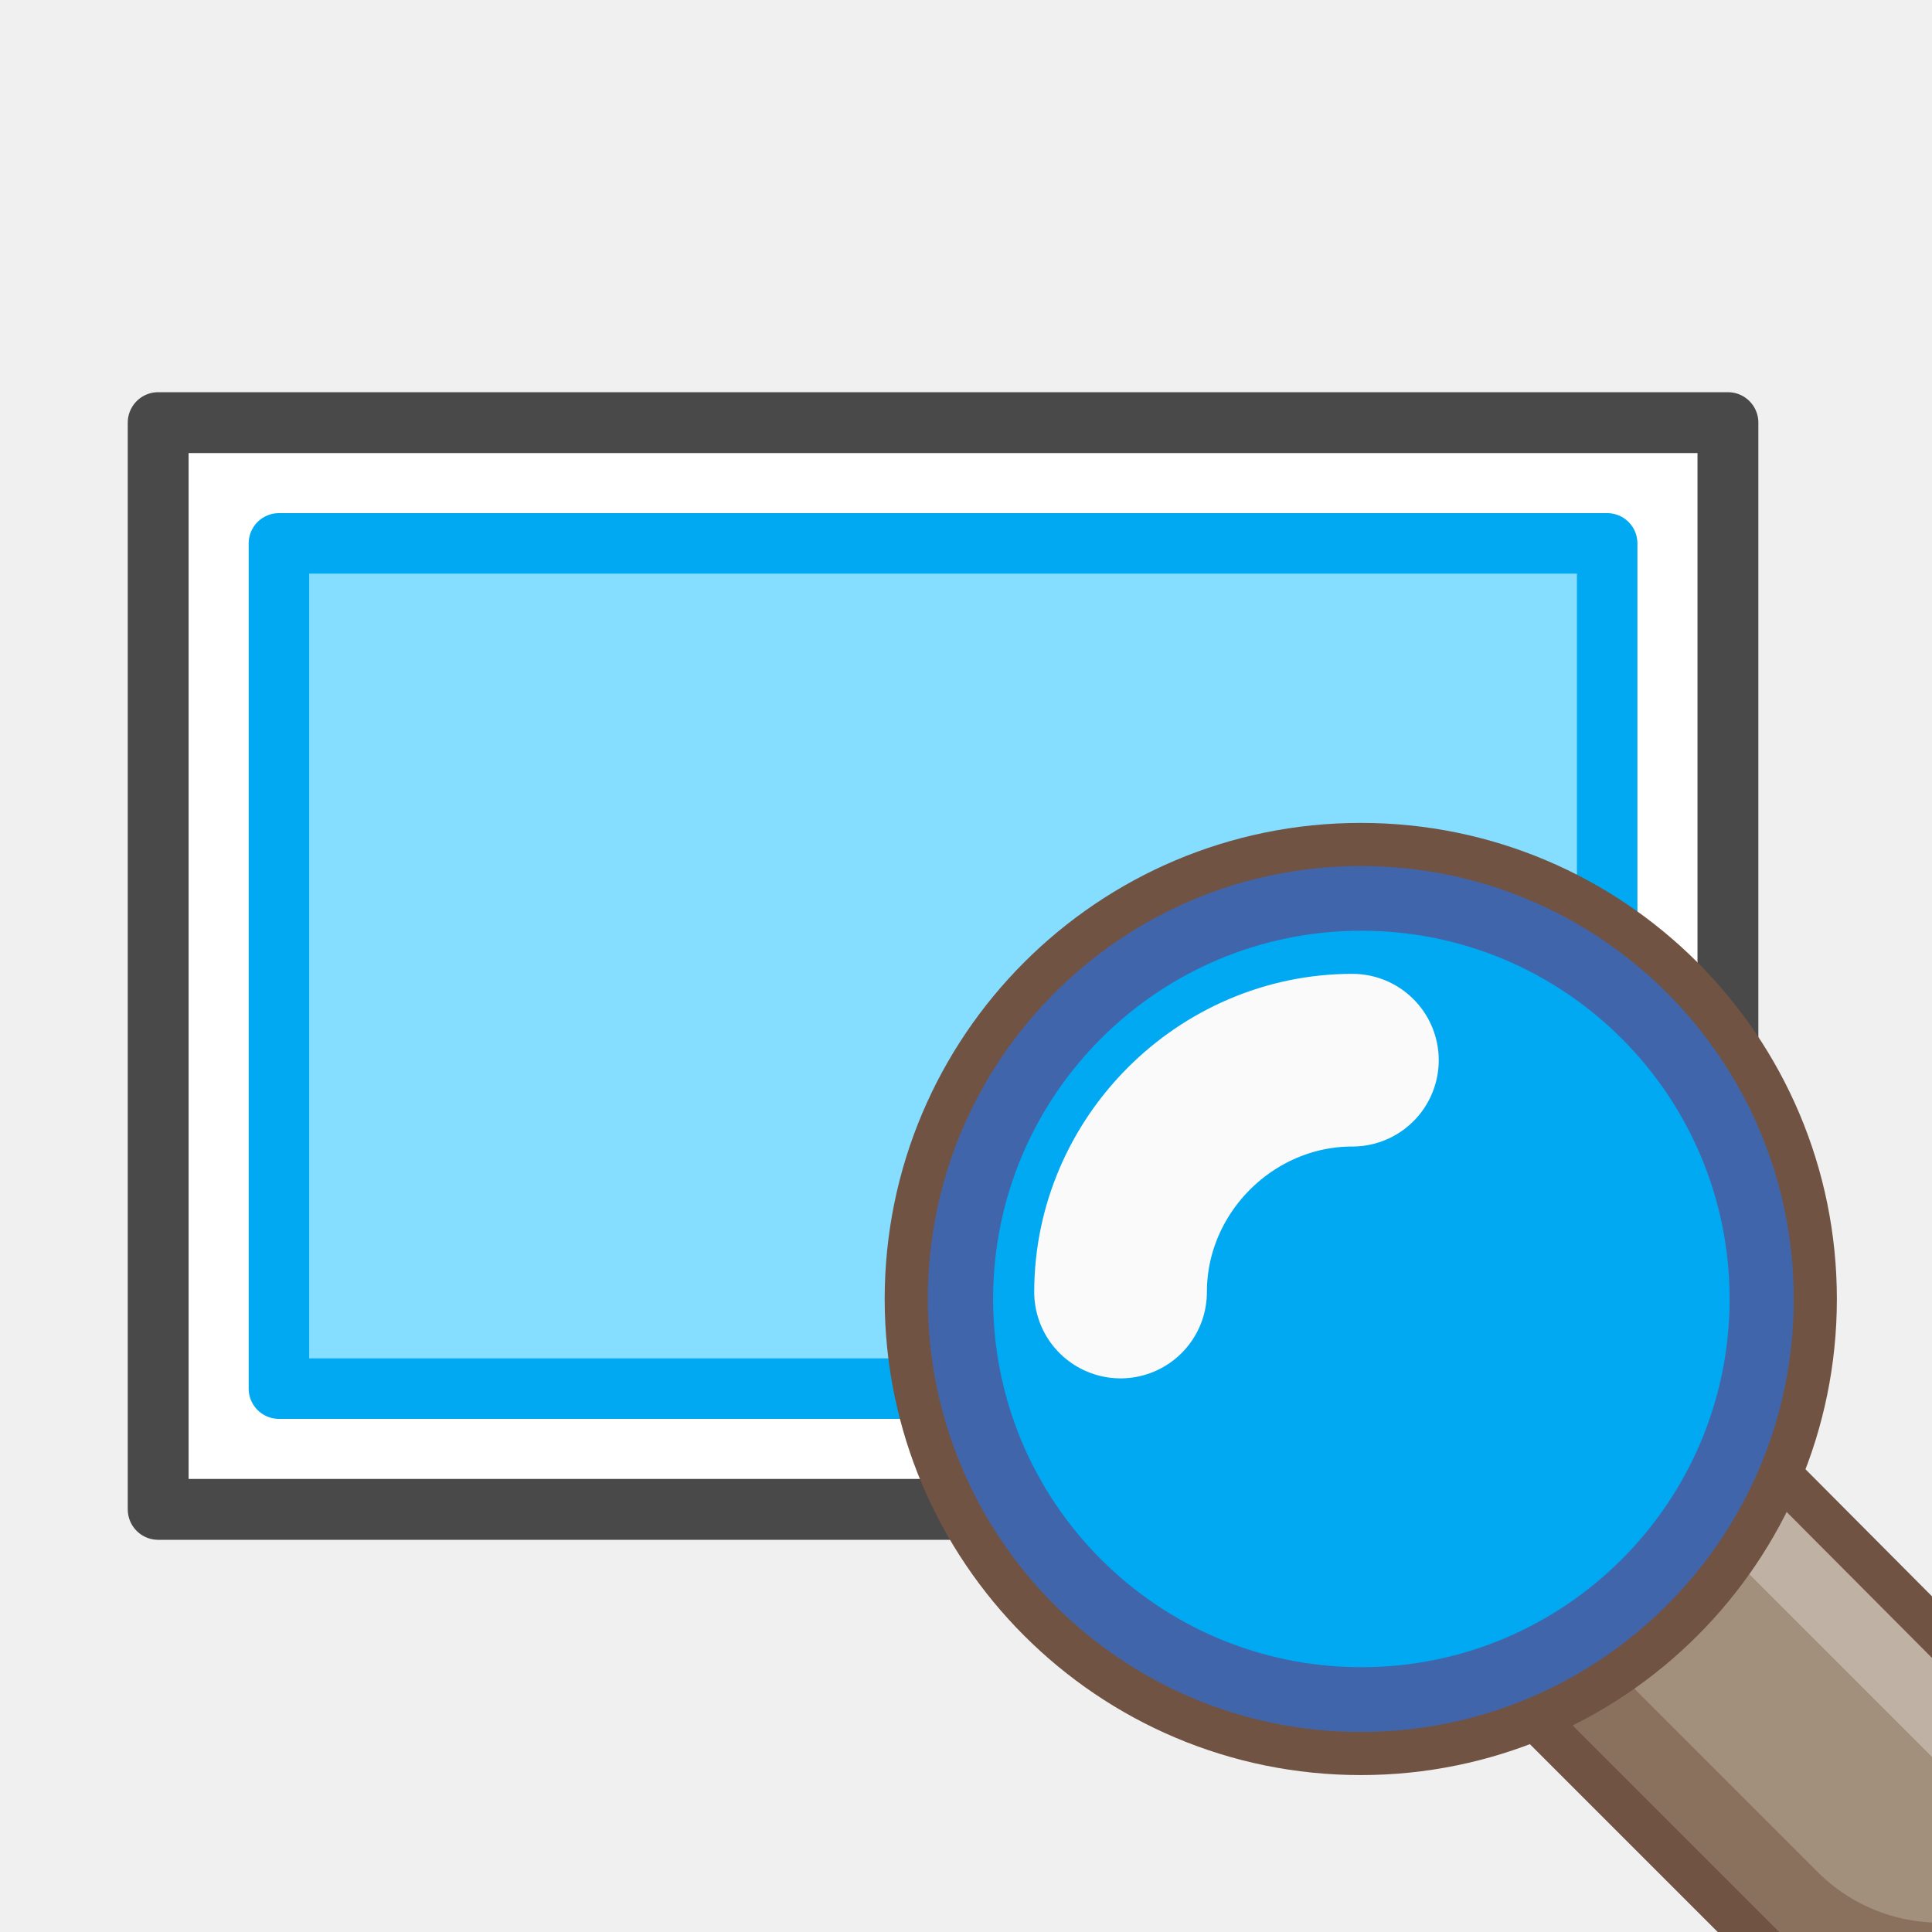
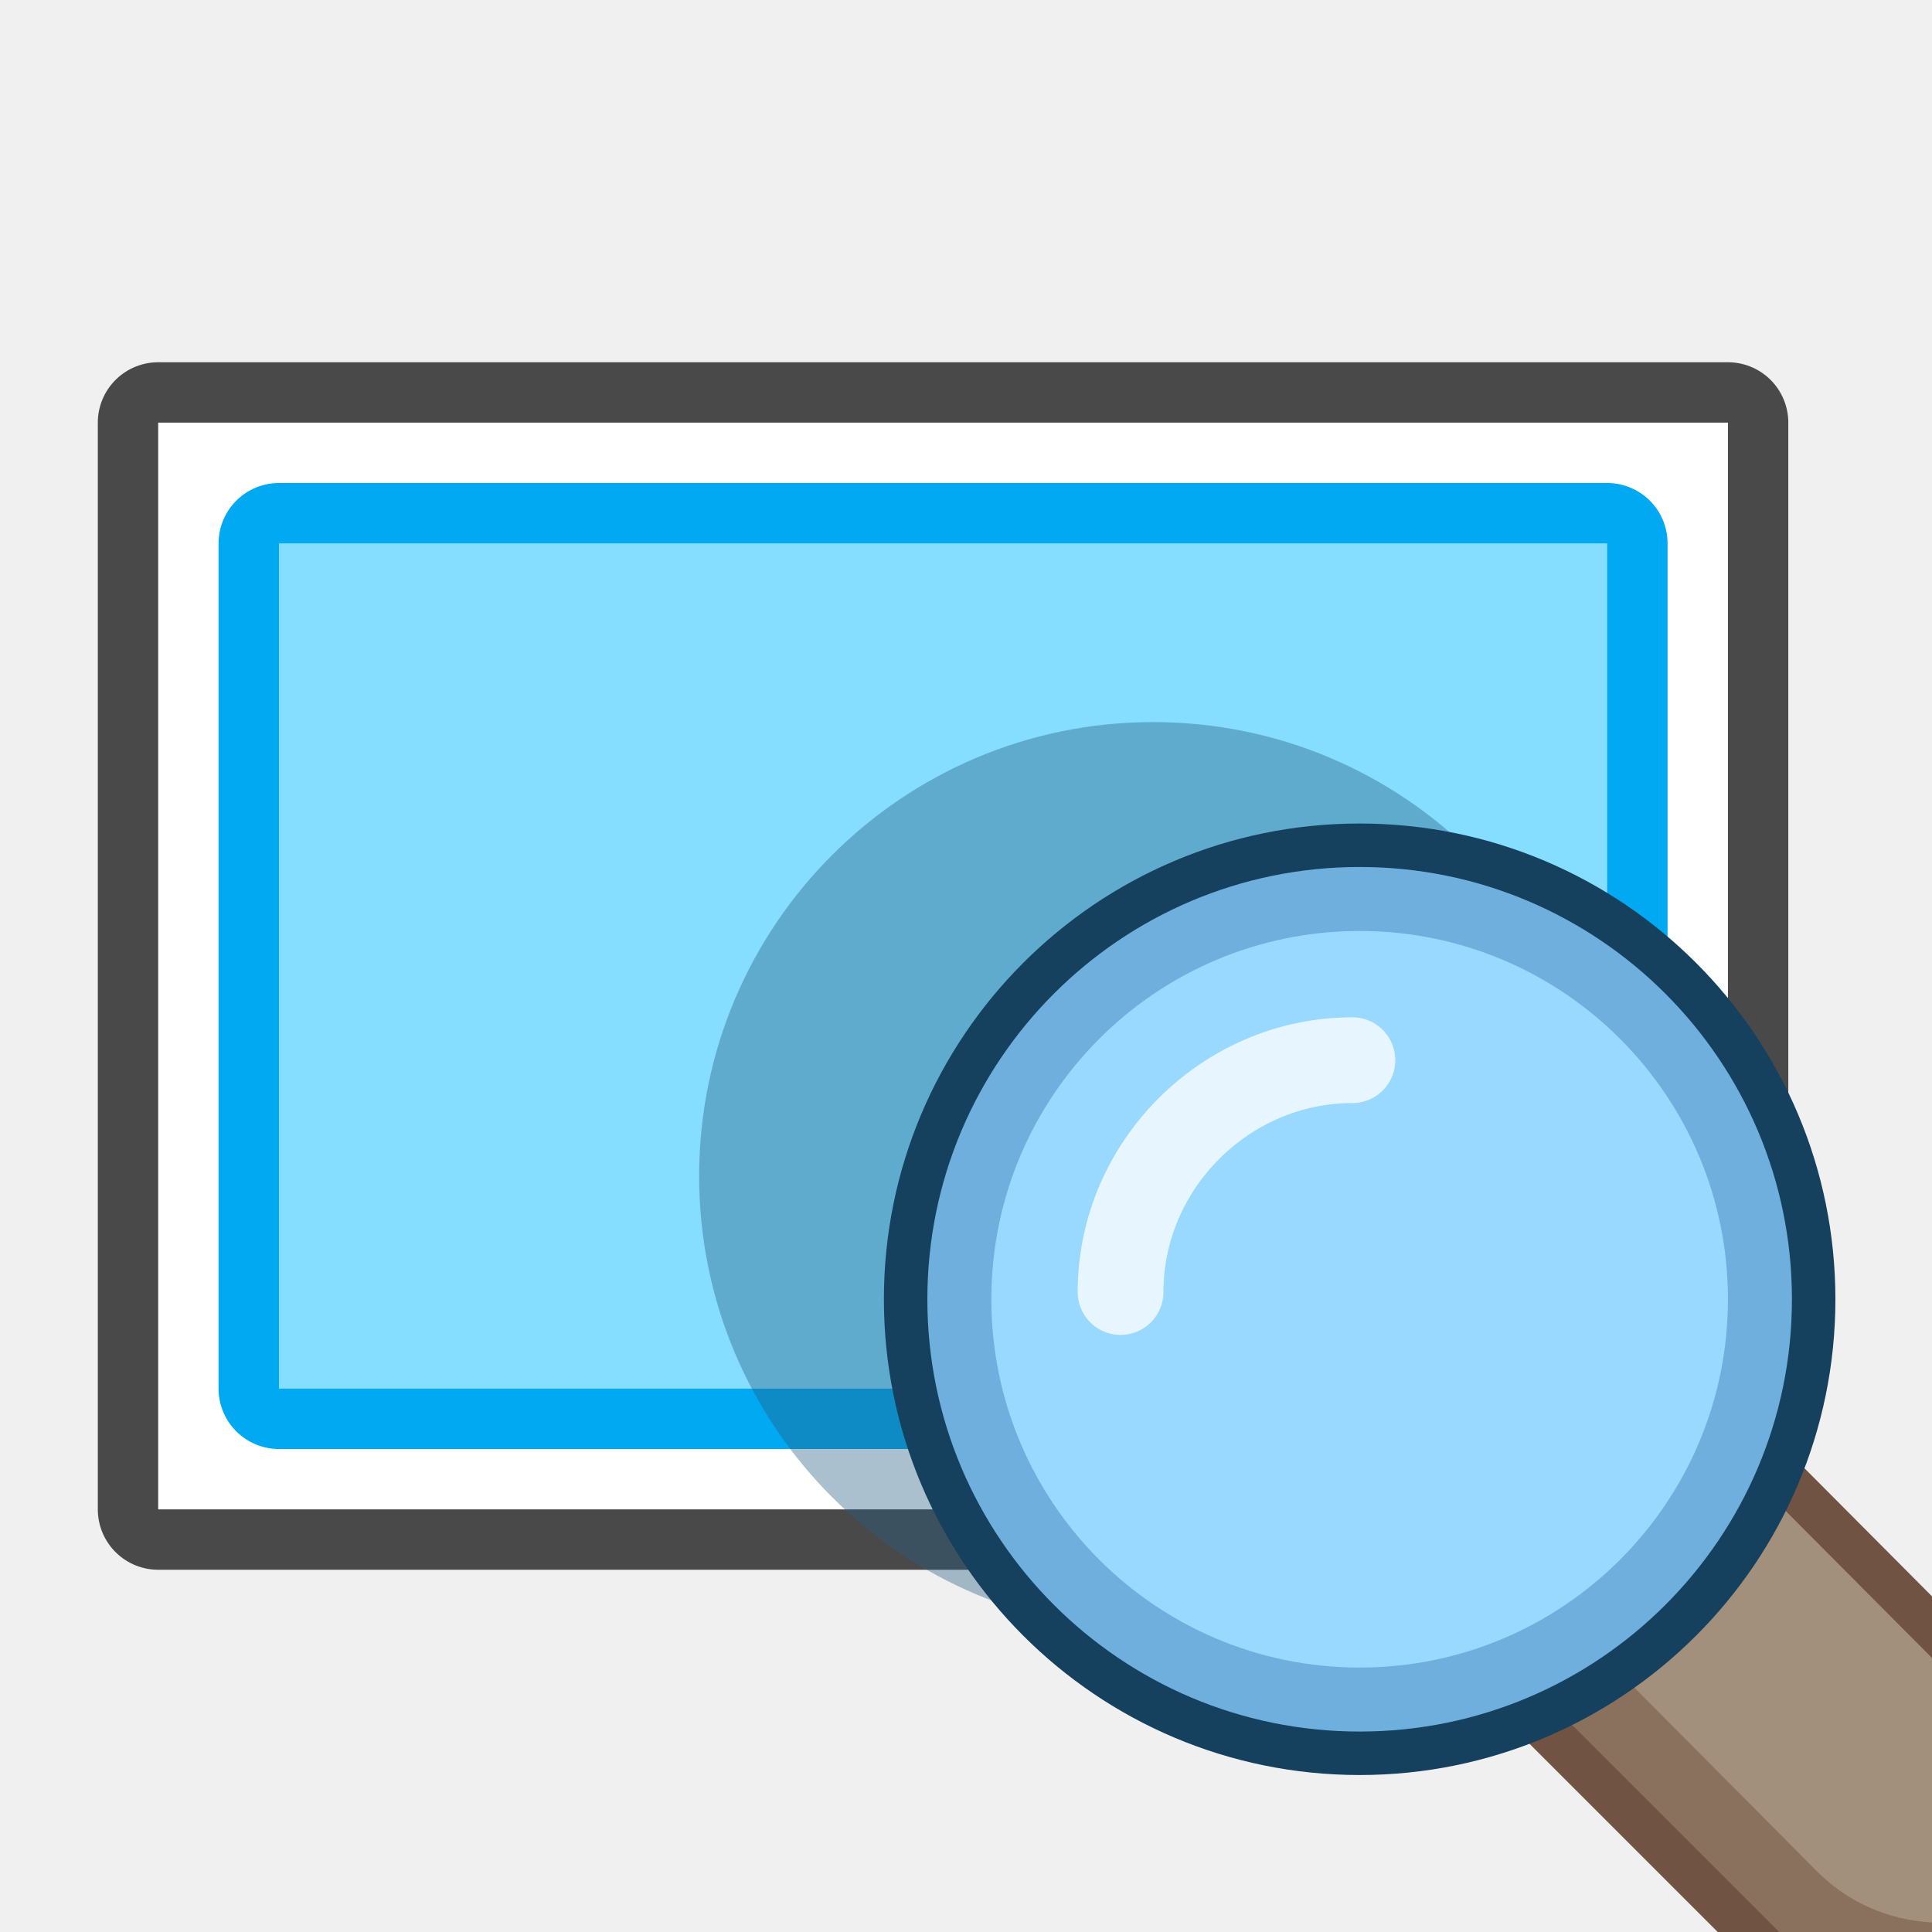
<svg xmlns="http://www.w3.org/2000/svg" viewBox="0 0 16 16" fill-rule="evenodd" stroke-linecap="round" stroke-linejoin="round" stroke-miterlimit="1.5">
-   <path fill="#fff" stroke="#494949" d="M1.31 3.5h13v9h-13z" stroke-width=".504" />
-   <path fill="#85ddff" stroke="#00a9f1" d="M2.31 4.5h11v7h-11z" stroke-width=".501" />
+   <path fill="none" stroke="#494949" d="M1.31 3.5h13v9h-13z" />
+   <path fill="#fff" d="M1.31 3.5h13v9h-13z" />
+   <path fill="none" stroke="#00a9f1" d="M2.31 4.5h11v7h-11z" />
+   <path fill="#85ddff" d="M2.31 4.5h11v7h-11z" />
  <g fill-rule="nonzero">
-     <path d="M11.63 9.73a1.43 1.43 0 0 0-.98 2.44l4.41 4.4a1.42 1.42 0 1 0 2.02-2.01l-4.4-4.4a1.43 1.43 0 0 0-1.05-.43Z" fill="#a3907c" />
-     <path d="M11.63 9.73a1.43 1.43 0 0 0-1.3 1.97 1.43 1.43 0 0 1 2.34-.48l4.41 4.41c.14.14.24.3.32.48.21-.53.09-1.15-.32-1.55l-4.4-4.4a1.43 1.43 0 0 0-1.05-.43Z" fill="#bfb1a4" />
-     <path d="M10.34 10.63c-.22.53-.1 1.14.3 1.54l4.42 4.41c.56.55 1.47.55 2.02 0 .4-.4.53-1.02.31-1.55a1.43 1.43 0 0 1-2.33.48l-4.41-4.41c-.14-.14-.24-.3-.31-.47Z" fill="#8a715e" />
+     <path d="M11.63 9.73a1.43 1.43 0 0 0-.98 2.44l4.41 4.41c.56.55 1.47.55 2.02 0 .56-.55.56-1.47 0-2.02l-4.4-4.4a1.43 1.43 0 0 0-1.05-.43Z" fill="#a3907c" />
+     <path d="m13.38 13.82-.65.43 2.33 2.33c.55.55 1.47.55 2.02 0 .4-.4.53-1.01.31-1.54-.07.17-.17.33-.3.47-.56.55-1.47.55-2.03 0l-1.68-1.69Z" fill="#8a715e" />
  </g>
-   <path d="M13.77 11.87a1.43 1.43 0 0 0-.98 2.44l2.27 2.27c.56.55 1.47.55 2.02 0 .55-.56.55-1.47 0-2.02l-2.26-2.27a1.43 1.43 0 0 0-1.05-.42Z" fill="none" stroke="#715343" stroke-width=".36" stroke-linejoin="miter" stroke-miterlimit="4" />
-   <circle cx="-220.63" cy="600.12" r="5.27" fill="#4165ab" transform="matrix(-.71427 0 0 .71427 -146.32 -417.89)" />
-   <circle cx="-220.63" cy="600.12" r="5.27" fill="#00a9f1" transform="matrix(-.57868 0 0 .57868 -116.4 -336.52)" />
+   <path d="M13.77 11.87a1.43 1.43 0 0 0-.98 2.44l2.27 2.27c.56.55 1.47.55 2.02 0 .56-.55.56-1.47 0-2.02l-2.26-2.27a1.43 1.43 0 0 0-1.05-.42Z" fill="none" stroke="#715343" stroke-width=".36" stroke-linejoin="miter" stroke-miterlimit="4" />
+   <circle cx="9.55" cy="9.74" r="3.76" fill="#245c82" fill-opacity=".39" />
+   <circle cx="11.26" cy="10.76" r="3.76" fill="#6fafde" />
+   <circle cx="11.26" cy="10.76" r="3.05" fill="#99d9ff" />
  <g fill="none">
-     <circle cx="-220.63" cy="600.12" r="5.27" stroke="#715343" stroke-width=".5" transform="matrix(-.71427 0 0 .71427 -146.32 -417.89)" />
-     <path d="M11.2 8.78c-1.05 0-1.92.87-1.92 1.92" stroke="#fafafa" stroke-width="1.43" stroke-miterlimit="4" />
+     <circle cx="11.26" cy="10.76" r="3.76" stroke="#15405e" stroke-width=".36" />
+     <path d="M11.2 8.78c-1.05 0-1.92.87-1.92 1.92" stroke="#e7f6fe" stroke-width=".71" stroke-miterlimit="4" />
  </g>
</svg>
